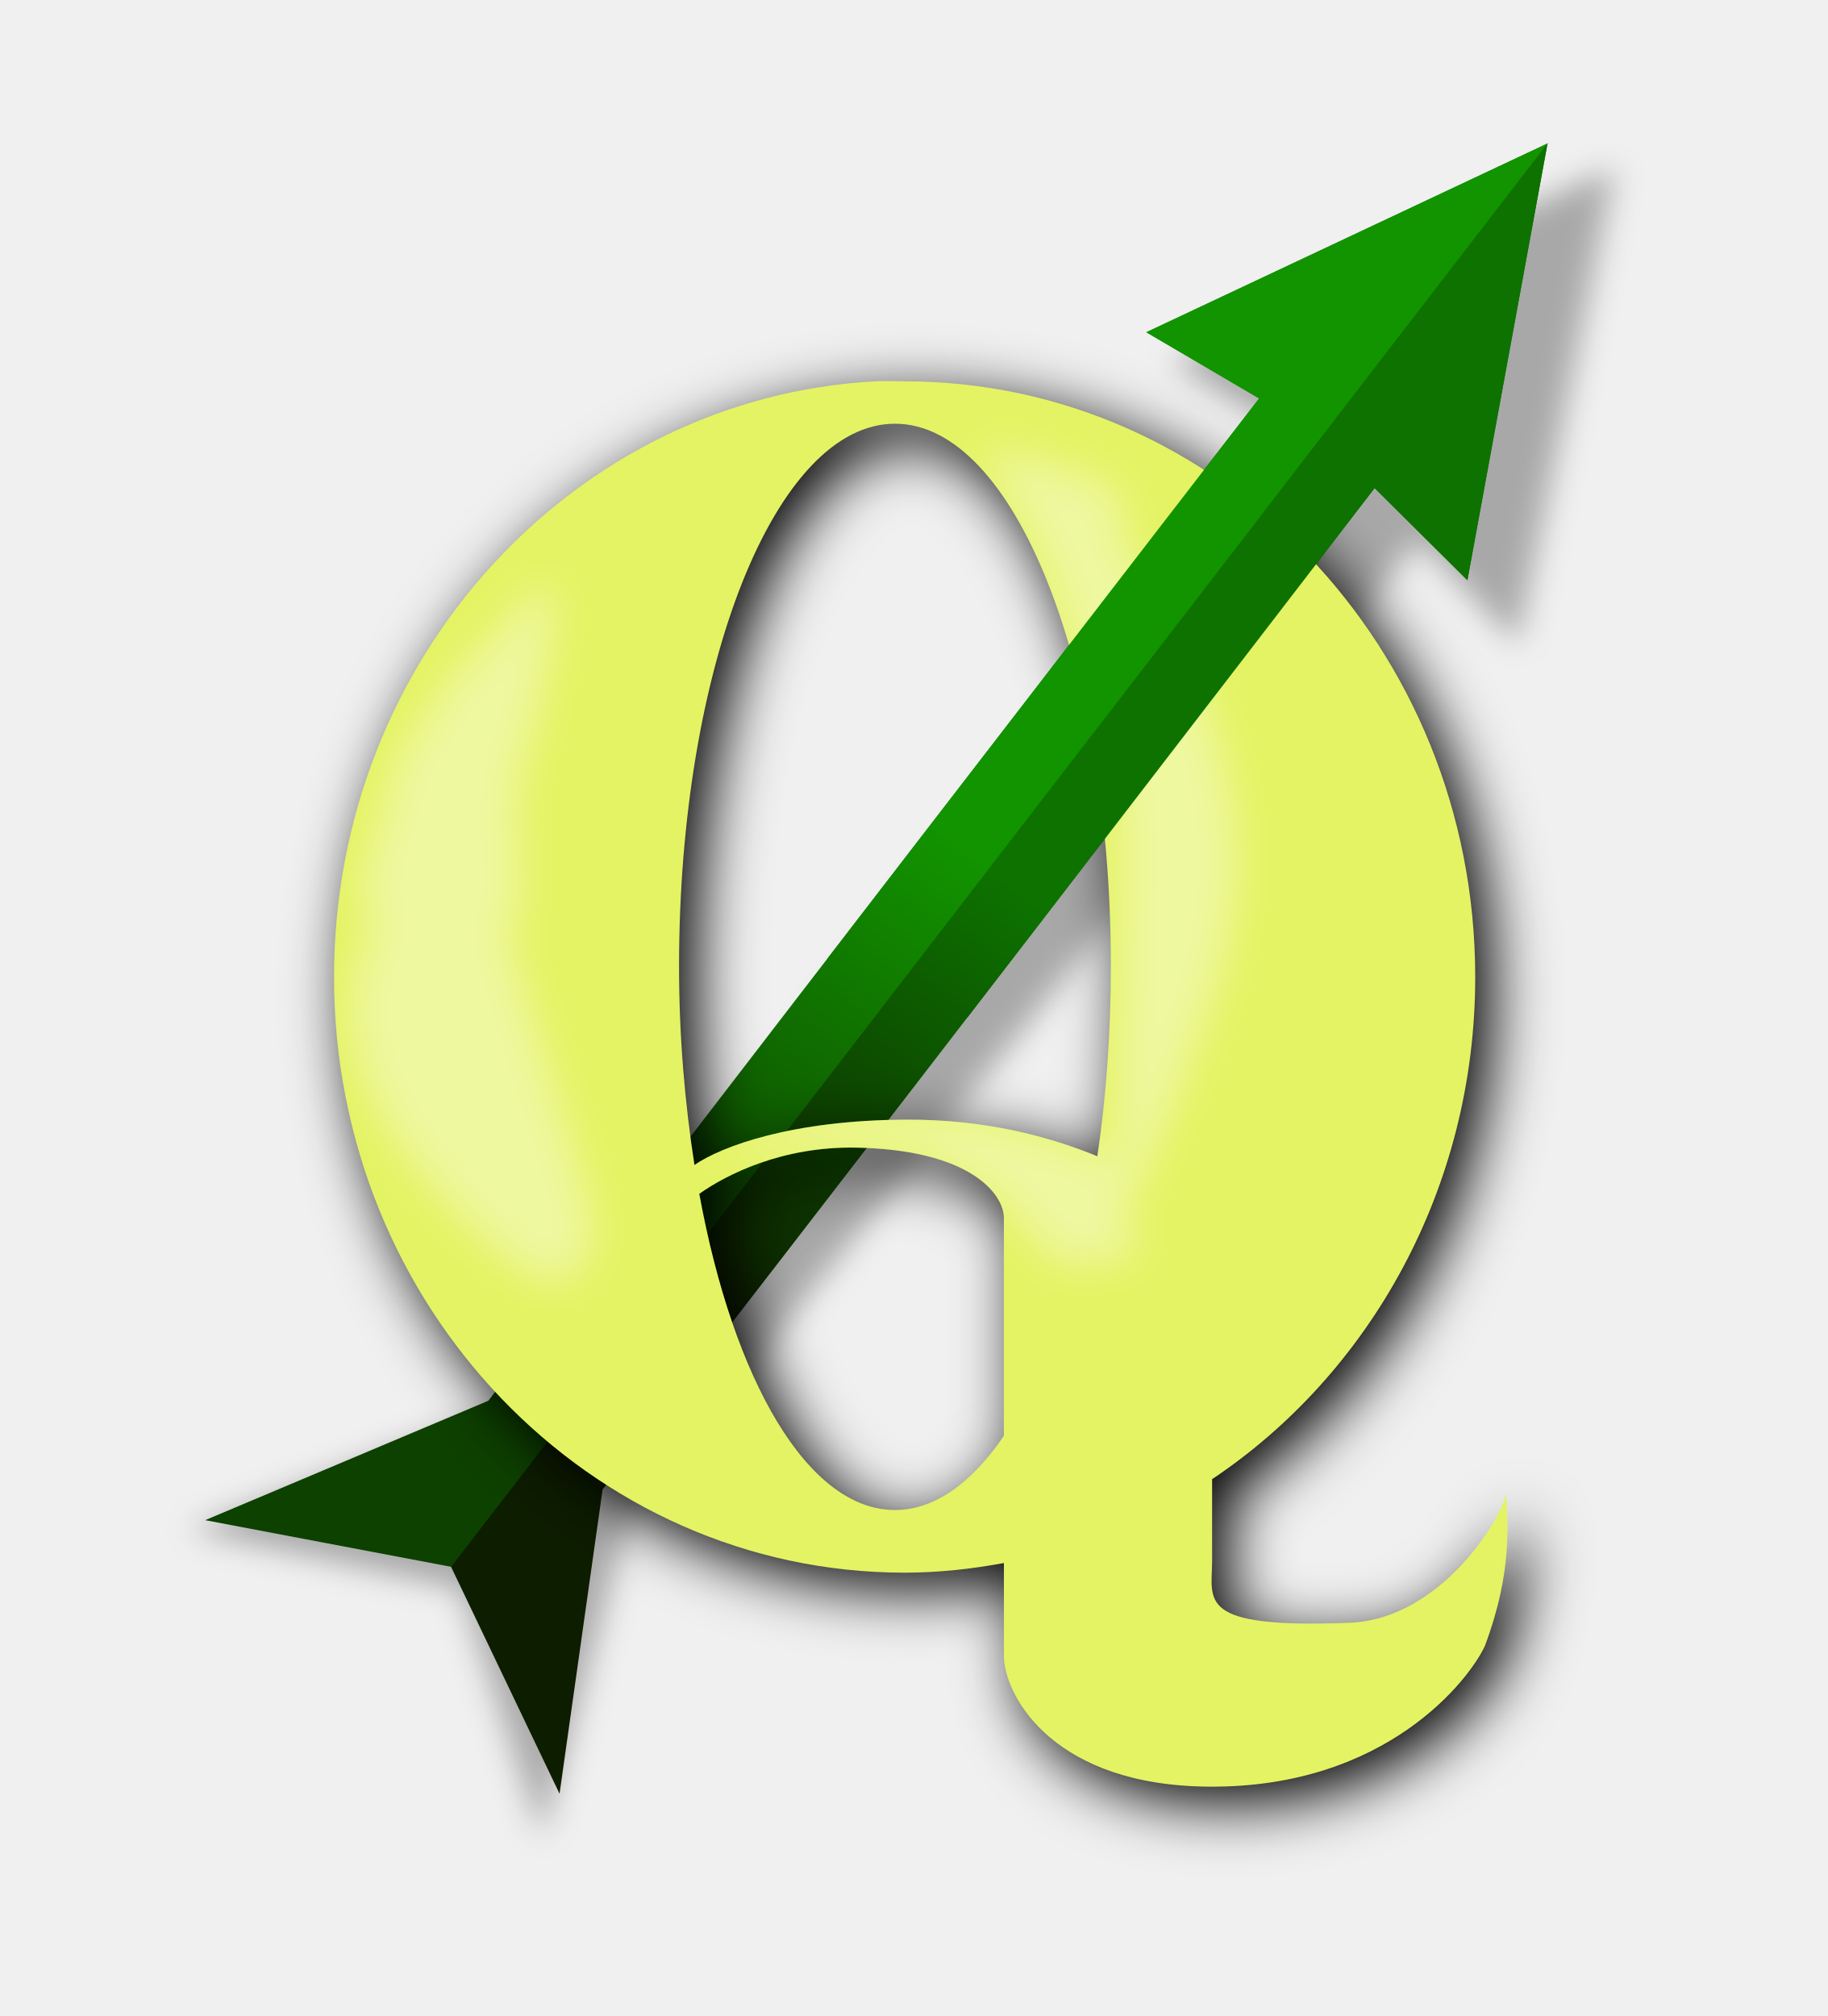
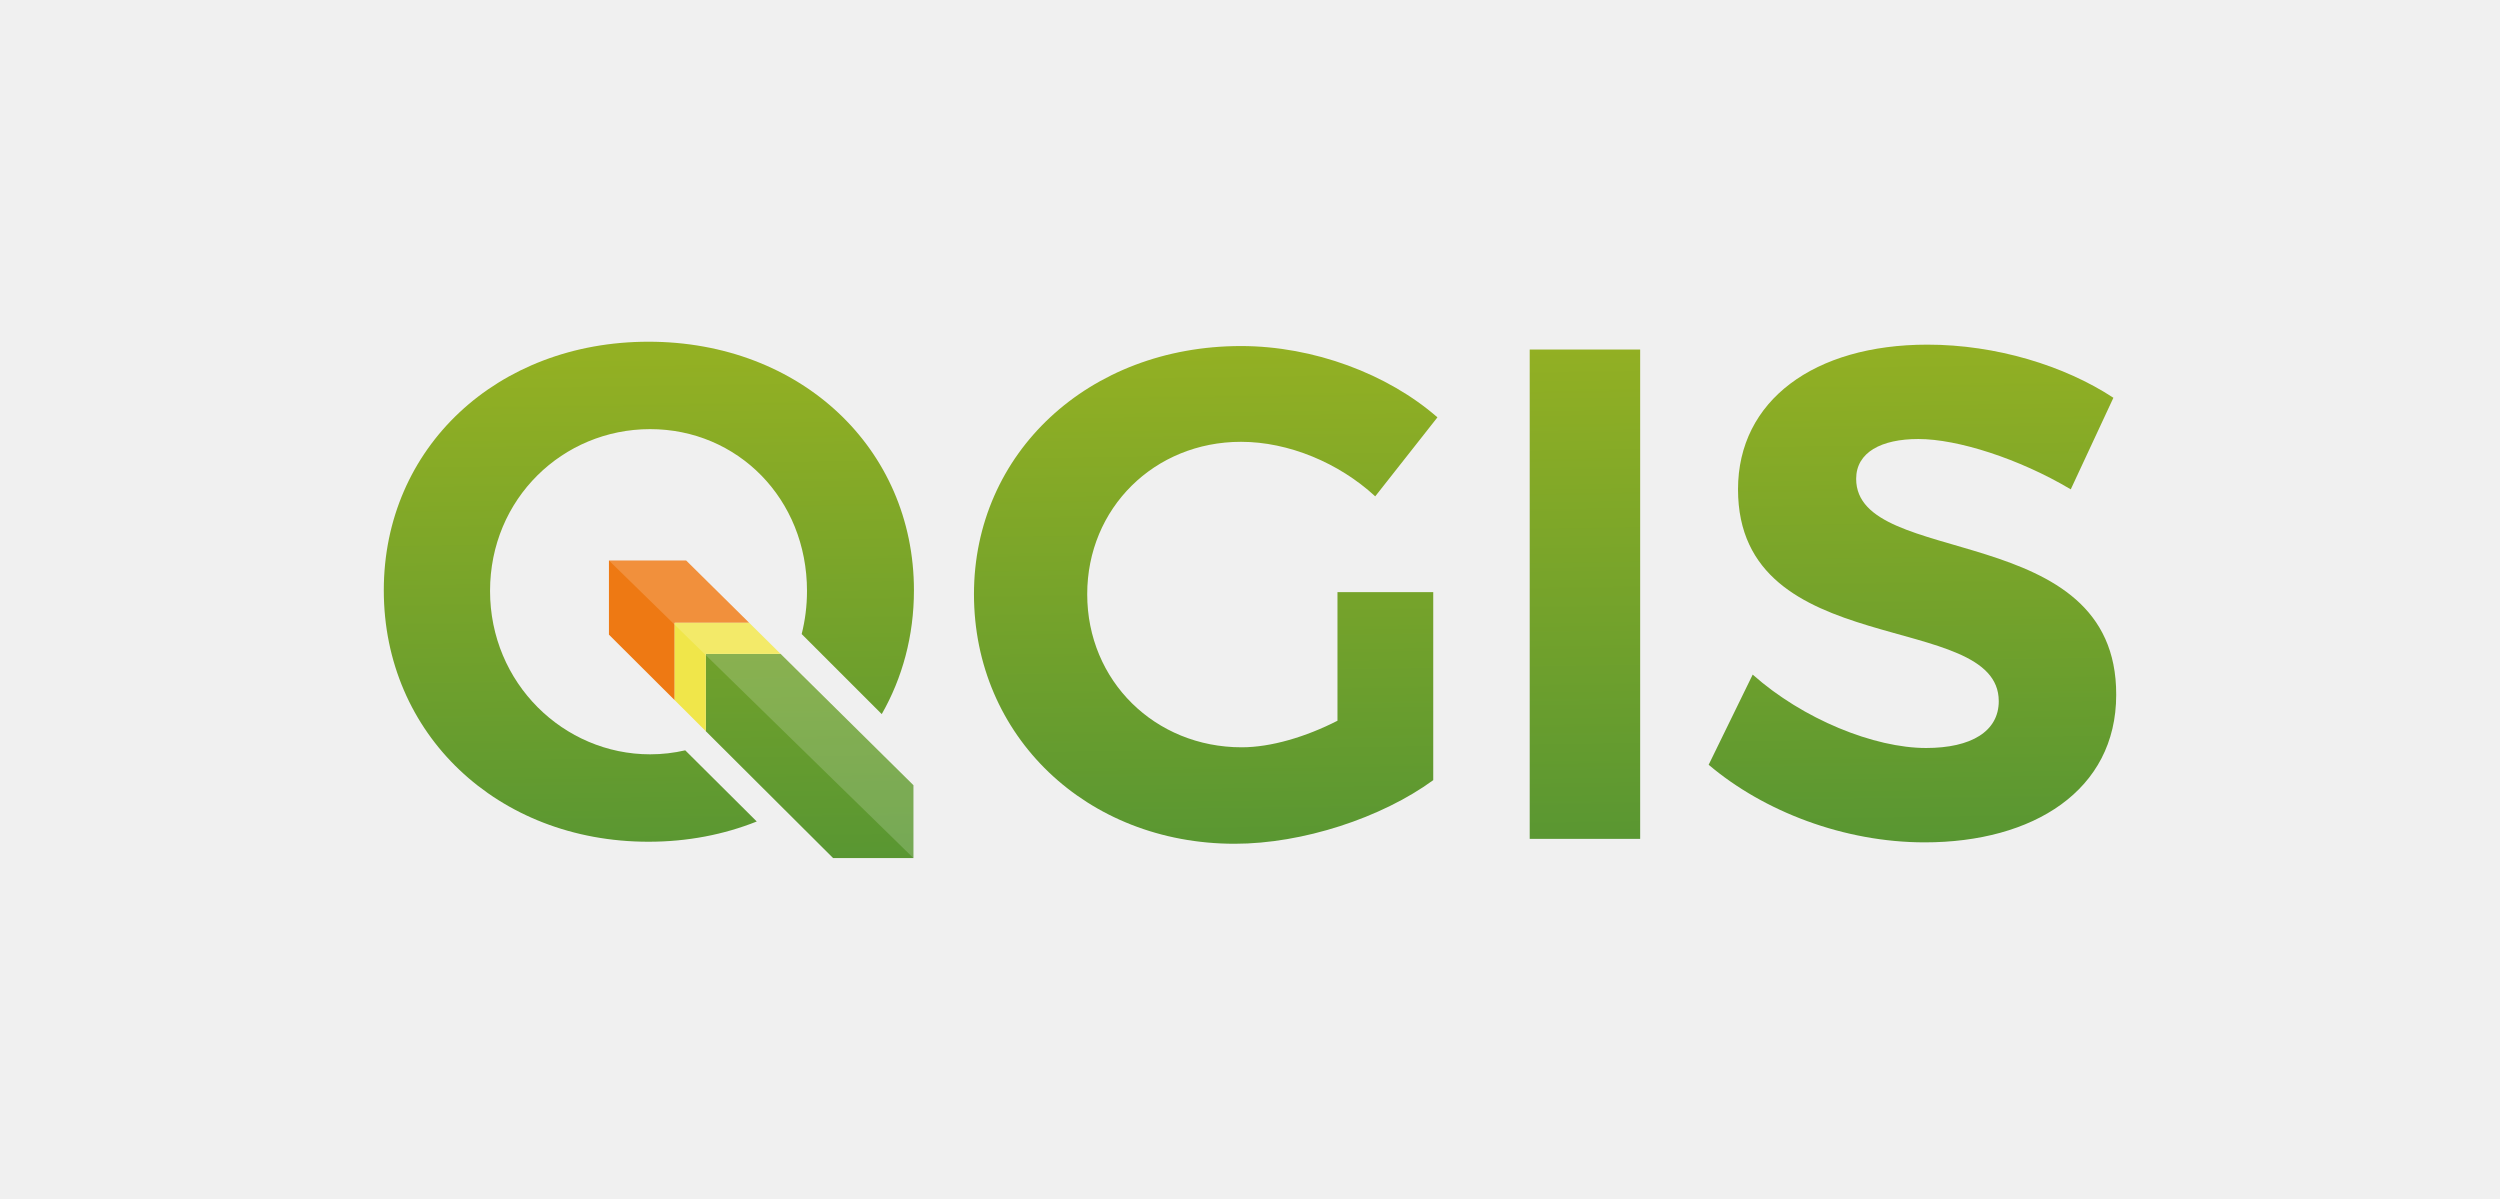
- <svg xmlns="http://www.w3.org/2000/svg" xmlns:xlink="http://www.w3.org/1999/xlink" width="59.266" height="65.359" id="svg4907" version="1.1">
-   <defs id="defs4909">
-     <clipPath clipPathUnits="userSpaceOnUse" id="clipPath4144">
-       <rect style="fill:#000000;stroke:none" id="rect4146" width="42.875" height="39.625" x="565.161" y="646.181" transform="matrix(0.999901,-0.01407388,0.01407388,0.999901,0,0)" />
-     </clipPath>
-     <linearGradient xlink:href="#linearGradient5342-4-9-7" id="linearGradient3970-6" gradientUnits="userSpaceOnUse" gradientTransform="translate(156.0876,208.9441)" x1="413.407" y1="477.579" x2="423.643" y2="463.79" />
-     <linearGradient id="linearGradient5342-4-9-7">
-       <stop style="stop-color:#0d4100;stop-opacity:1;" offset="0" id="stop5344-0-0-6" />
-       <stop style="stop-color:#129300;stop-opacity:1;" offset="1" id="stop5346-85-9-0" />
-     </linearGradient>
-     <linearGradient y2="463.79" x2="423.643" y1="477.579" x1="413.407" gradientTransform="matrix(-0.2826807,-0.9592141,-0.9592141,0.2826807,1144.742,948.3023)" gradientUnits="userSpaceOnUse" id="linearGradient4111" xlink:href="#linearGradient5342-4-0-4" />
-     <linearGradient id="linearGradient5342-4-0-4">
-       <stop style="stop-color:#0d1d00;stop-opacity:1;" offset="0" id="stop5344-0-9-7" />
-       <stop style="stop-color:#0d7200;stop-opacity:1;" offset="1" id="stop5346-85-5-3" />
-     </linearGradient>
-     <clipPath clipPathUnits="userSpaceOnUse" id="clipPath4825-8">
-       <path style="fill:#e4f363;fill-opacity:1;stroke:none" d="m 485.063,446.793 c -9.774,0.517 -17.562,8.976 -17.562,19.312 0,10.67 8.284,19.312 18.5,19.312 1.105,0 2.167,-0.119 3.219,-0.312 l 0,3.094 c 0.085,1.316 1.673,4.123 6.656,4.156 5.77,0.039 8.449,-3.498 8.938,-4.562 0.909,-2.43 0.734,-3.989 0.688,-4.969 -0.019,0.588 -1.996,4.101 -5.094,4.219 -4.98,0.189 -4.438,-0.712 -4.438,-2.031 l 0,-2.625 c 5.128,-3.432 8.531,-9.447 8.531,-16.281 0,-10.67 -8.284,-19.312 -18.5,-19.312 C 485.682,446.793 485.379,446.777 485.063,446.793 z m 0.625,1.375 c 3.87,0 7,7.861 7,17.594 0,2.163 -0.154,4.241 -0.438,6.156 -1.618,-0.665 -3.682,-1.197 -6.188,-1.188 -3.702,0.014 -5.987,0.859 -6.875,1.469 -0.31,-1.993 -0.5,-4.168 -0.5,-6.438 C 478.688,456.029 481.818,448.168 485.688,448.168 z m -1.281,23.469 c 3.739,0.064 4.812,1.516 4.812,2.281 l 0,7.062 c -1.036,1.525 -2.243,2.406 -3.531,2.406 -2.824,0 -5.236,-4.198 -6.344,-10.25 C 480.238,472.5 482.045,471.597 484.407,471.637 Z" id="path4827-5" />
-     </clipPath>
-     <filter id="filter4776-5" x="-0.332" width="1.664" y="-0.393" height="1.787" style="color-interpolation-filters:sRGB">
-       <feGaussianBlur stdDeviation="0.652" id="feGaussianBlur4778-0" />
-     </filter>
-     <filter id="filter4947-8-4" style="color-interpolation-filters:sRGB">
-       <feGaussianBlur stdDeviation="1.016" id="feGaussianBlur4949-0-5" />
-     </filter>
-     <linearGradient xlink:href="#linearGradient5342-4-9" id="linearGradient3970" gradientUnits="userSpaceOnUse" gradientTransform="translate(156.0876,208.9441)" x1="413.407" y1="477.579" x2="423.643" y2="463.79" />
-     <linearGradient id="linearGradient5342-4-9">
-       <stop style="stop-color:#0d4100;stop-opacity:1;" offset="0" id="stop5344-0-0" />
-       <stop style="stop-color:#129300;stop-opacity:1;" offset="1" id="stop5346-85-9" />
-     </linearGradient>
-     <linearGradient xlink:href="#linearGradient5342-4-0-4" id="linearGradient3972" gradientUnits="userSpaceOnUse" gradientTransform="matrix(-0.2826807,-0.9592141,-0.9592141,0.2826807,1144.742,948.3023)" x1="413.407" y1="477.579" x2="423.643" y2="463.79" />
-     <linearGradient id="linearGradient4887">
-       <stop style="stop-color:#0d1d00;stop-opacity:1;" offset="0" id="stop4889" />
-       <stop style="stop-color:#0d7200;stop-opacity:1;" offset="1" id="stop4891" />
-     </linearGradient>
-     <filter id="filter5427-2-5" style="color-interpolation-filters:sRGB">
-       <feGaussianBlur stdDeviation="0.488" id="feGaussianBlur5429-2-8" />
-     </filter>
-   </defs>
-   <g id="layer1" transform="translate(-293.224,-451.1112)">
-     <path style="opacity:0.3;fill:#000000;fill-opacity:1;stroke:#060000;stroke-width:0.6;stroke-miterlimit:4;stroke-opacity:1;stroke-dasharray:none;filter:url(#filter5427-2-5)" d="m 445.498,443.642 -13.437,5.468 3.536,2.341 c 0,0 -21.736,25.201 -26.721,31.088 l -9.377,3.366 7.947,1.955 2.158,7.352 2.839,-9.422 26.761,-31.211 2.97,3.273 L 445.498,443.642 Z" id="path3895-6-6-7-4-6-2-7-5" transform="matrix(0.9995844,-0.02882794,0.02882794,0.9995844,-112.9489,26.45172)" />
-     <g id="g3966" transform="matrix(0.999901,0.01407388,-0.01407388,0.999901,-245.1016,-201.7003)">
-       <path id="path3895-6-6-7-4-6-8-4" d="m 597.711,649.106 -12.938,6.312 3.688,2.094 c 0,0 -19.961,26.63 -24.531,32.844 l -9.125,4 8.031,1.406 L 597.711,649.106 Z" style="fill:url(#linearGradient3970);fill-opacity:1;stroke:none" />
-       <path id="path3895-6-6-7-4-6-8-4-5" d="m 597.694,649.116 -2.398,14.194 -3.051,-2.945 c 0,0 -19.901,26.674 -24.57,32.815 l -1.257,9.884 -3.619,-7.306 L 597.694,649.116 Z" style="fill:url(#linearGradient3972);fill-opacity:1;stroke:none" />
-     </g>
-     <path style="fill:#000000;fill-opacity:1;stroke:none;filter:url(#filter4947-8-4)" d="m 322.147,464.004 c -9.774,0.517 -17.562,8.976 -17.562,19.312 0,10.67 8.284,19.312 18.5,19.312 1.105,0 2.167,-0.119 3.219,-0.312 l 0,3.094 c 0.085,1.316 1.673,4.123 6.656,4.156 5.77,0.039 8.449,-3.498 8.938,-4.562 0.909,-2.43 0.734,-3.989 0.688,-4.969 -0.019,0.588 -1.996,4.101 -5.094,4.219 -4.98,0.189 -4.438,-0.712 -4.438,-2.031 l 0,-2.625 c 5.128,-3.432 8.531,-9.447 8.531,-16.281 0,-10.67 -8.284,-19.312 -18.5,-19.312 C 322.765,464.004 322.462,463.987 322.147,464.004 z m 0.625,1.375 c 3.87,0 7,7.861 7,17.594 0,2.163 -0.154,4.241 -0.438,6.156 -1.618,-0.665 -3.682,-1.197 -6.188,-1.188 -3.702,0.014 -5.987,0.859 -6.875,1.469 -0.31,-1.993 -0.5,-4.168 -0.5,-6.438 C 315.772,473.239 318.901,465.379 322.772,465.379 z m -1.281,23.469 c 3.739,0.064 4.812,1.516 4.812,2.281 l 0,7.062 c -1.036,1.525 -2.243,2.406 -3.531,2.406 -2.824,0 -5.236,-4.198 -6.344,-10.25 C 317.322,489.71 319.128,488.807 321.49,488.847 Z" id="path3050-3-9-3-4-2-4" />
-     <path style="fill:#e4f363;fill-opacity:1;stroke:none" d="m 321.616,463.473 c -9.774,0.517 -17.562,8.976 -17.562,19.312 0,10.67 8.284,19.312 18.5,19.312 1.105,0 2.167,-0.119 3.219,-0.312 l 0,3.094 c 0.085,1.316 1.673,4.123 6.656,4.156 5.77,0.039 8.449,-3.498 8.938,-4.562 0.909,-2.43 0.734,-3.989 0.688,-4.969 -0.019,0.588 -1.996,4.101 -5.094,4.219 -4.98,0.189 -4.438,-0.712 -4.438,-2.031 l 0,-2.625 c 5.128,-3.432 8.531,-9.447 8.531,-16.281 0,-10.67 -8.284,-19.312 -18.5,-19.312 C 322.234,463.473 321.931,463.457 321.616,463.473 z m 0.625,1.375 c 3.87,0 7,7.861 7,17.594 0,2.163 -0.154,4.241 -0.438,6.156 -1.618,-0.665 -3.682,-1.197 -6.188,-1.188 -3.702,0.014 -5.987,0.859 -6.875,1.469 -0.31,-1.993 -0.5,-4.168 -0.5,-6.438 C 315.241,472.709 318.371,464.848 322.241,464.848 z m -1.281,23.469 c 3.739,0.064 4.812,1.516 4.812,2.281 l 0,7.062 c -1.036,1.525 -2.243,2.406 -3.531,2.406 -2.824,0 -5.236,-4.198 -6.344,-10.25 C 316.791,489.18 318.598,488.277 320.96,488.317 Z" id="path3050-3-9-3-2-3" />
-     <path id="path4738-5" style="opacity:0.383;fill:#ffffff;stroke:none;filter:url(#filter4776-5)" d="m 488.434,448.935 c 0,0 3.005,0.53 4.154,1.237 1.149,0.707 0.177,2.652 0.177,2.652 L 490.644,452.912 Z M 479.5,472.112 c 0,0 2.375,-1.25 4,-1.438 1.625,-0.188 4.438,-0.25 5.562,0.062 1.125,0.312 3.312,0.938 3.5,1.25 0.188,0.312 1,3.25 1,3.25 l -2.562,0.25 -1.812,-2.062 c 0,0 -2.688,-1.625 -3.062,-1.625 -0.375,0 -2.562,-0.25 -3.375,-0.125 C 481.938,471.8 479.188,471.987 479.188,471.987 z m -10.506,-11.042 c -0.015,-0.288 0.414,-1.957 0.763,-2.41 0.349,-0.452 -1.015,1.32 1.489,-2.211 0.396,-0.559 2.302,-2.231 1.876,-1.672 -0.575,0.755 -1.697,3.243 -1.849,3.45 -0.152,0.207 -0.44,1.94 -0.582,2.72 -0.298,1.627 0.786,3.186 0.718,3.885 -0.068,0.699 -2.19,0.993 -2.795,-0.555 C 468.009,462.729 468.994,461.071 468.994,461.071 z m 2.84,-0.478 c -0.072,-0.28 0.018,-2.001 0.27,-2.513 0.252,-0.512 -0.734,1.495 1.021,-2.462 0.278,-0.626 1.436,-2.71 1.508,-2.011 0.072,0.699 -0.512,4.2 -0.62,4.433 -0.108,0.233 -0.504,1.304 -0.54,2.096 -0.036,0.792 0.032,2.635 0.104,3.334 0.072,0.699 -0.579,1.739 -1.48,0.341 C 471.197,462.413 471.835,460.592 471.835,460.592 z m -1.982,2.655 c -0.125,-0.485 0.031,-3.472 0.469,-4.362 0.438,-0.889 1.469,-2.497 2.156,-3.467 0.688,-0.97 2.031,-2.747 2.156,-1.534 0.125,1.213 -0.812,4.528 -1,4.932 -0.188,0.404 -0.875,2.264 -0.938,3.638 -0.062,1.375 3.062,10.398 3.188,11.611 0.125,1.213 -0.685,2.969 -2.875,1.091 C 464.134,467.543 469.853,463.247 469.853,463.247 z m 19.709,-12.967 c 0,0 3.938,0.76 5.375,4.627 1.438,3.867 2.688,6.975 1.062,11.809 -1.625,4.834 -3.25,7.872 -3.25,7.872 0,0 0.375,-11.947 0.25,-13.811 C 492.874,458.912 489.562,450.28 489.562,450.28 Z" clip-path="url(#clipPath4825-8)" mask="none" transform="translate(-163.4472,16.6798)" />
-     <path style="fill:none;stroke:none" d="m 327.554,480.317 10.25,-13.75 3.188,3.062 2.344,-14.406 -13.031,6.375 3.688,2.094 c 0,0 -4.794,6.417 -10,13.375" id="path3895-6-6-7-4-4-0-2-0" />
-     <rect style="opacity:0.395;fill:none;stroke:none" id="rect5465-5-8" width="57.375" height="57.375" x="295.115" y="454.491" />
-     <g id="g3966-2" transform="matrix(0.999901,0.01407388,-0.01407388,0.999901,-245.1016,-201.7003)" clip-path="url(#clipPath4144)">
-       <path id="path3895-6-6-7-4-6-8-4-4" d="m 597.711,649.106 -12.938,6.312 3.688,2.094 c 0,0 -19.961,26.63 -24.531,32.844 l -9.125,4 8.031,1.406 L 597.711,649.106 Z" style="fill:url(#linearGradient3970-6);fill-opacity:1;stroke:none" />
-       <path id="path3895-6-6-7-4-6-8-4-5-8" d="m 597.694,649.116 -2.398,14.194 -3.051,-2.945 c 0,0 -19.901,26.674 -24.57,32.815 l -1.257,9.884 -3.619,-7.306 L 597.694,649.116 Z" style="fill:url(#linearGradient4111);fill-opacity:1;stroke:none" />
-     </g>
-   </g>
+ <svg xmlns="http://www.w3.org/2000/svg" version="1.1" id="Layer_1" x="0px" y="0px" width="722.569px" height="346.291px" viewBox="0 0 722.569 346.291" enable-background="new 0 0 722.569 346.291" xml:space="preserve">
+   <defs id="defs44" />
+   <polygon fill="#EE7913" points="195,180 216.513,180 198.306,162 176,162 176,183.433 195,202.37 " id="polygon3" />
+   <linearGradient id="SVGID_1_" gradientUnits="userSpaceOnUse" x1="350.022" y1="247.783" x2="347.782" y2="100.484">
+     <stop offset="0" style="stop-color:#589632" id="stop6" />
+     <stop offset="1" style="stop-color:#93B023" id="stop8" />
+   </linearGradient>
+   <path fill="url(#SVGID_1_)" d="M414.246,171.135v54.35c-14.951,10.911-37.782,18.386-57.38,18.386  c-42.833,0-75.362-31.113-75.362-72.129c0-40.813,33.135-71.725,77.182-71.725c21.013,0,42.427,8.082,56.773,20.608l-17.982,22.832  c-10.507-9.698-25.052-15.76-38.791-15.76c-25.055,0-44.451,19.194-44.451,44.045c0,25.053,19.599,44.249,44.651,44.249  c8.486,0,18.589-3.031,27.681-7.678v-37.177H414.246z" id="path10" />
+   <linearGradient id="SVGID_2_" gradientUnits="userSpaceOnUse" x1="459.222" y1="246.123" x2="456.981" y2="98.822">
+     <stop offset="0" style="stop-color:#589632" id="stop13" />
+     <stop offset="1" style="stop-color:#93B023" id="stop15" />
+   </linearGradient>
+   <path fill="url(#SVGID_2_)" d="M442.129,242.456v-141.43h31.922v141.43H442.129z" id="path17" />
+   <linearGradient id="SVGID_3_" gradientUnits="userSpaceOnUse" x1="553.507" y1="244.688" x2="551.266" y2="97.388">
+     <stop offset="0" style="stop-color:#589632" id="stop20" />
+     <stop offset="1" style="stop-color:#93B023" id="stop22" />
+   </linearGradient>
+   <path fill="url(#SVGID_3_)" d="M610.831,114.967l-12.324,26.467c-14.951-8.89-32.731-14.547-44.045-14.547  c-10.708,0-17.981,3.839-17.981,11.517c0,26.064,75.362,11.517,75.16,62.431c0,27.68-24.045,42.631-55.36,42.631  c-23.236,0-46.471-8.89-62.431-22.427l12.728-26.063c14.548,12.932,35.155,21.215,50.106,21.215  c13.134,0,21.013-4.849,21.013-13.537c0-26.669-75.362-11.112-75.362-61.219c0-25.659,22.023-41.823,54.755-41.823  C576.89,99.611,596.689,105.673,610.831,114.967z" id="path24" />
+   <linearGradient id="SVGID_4_" gradientUnits="userSpaceOnUse" x1="234.47" y1="250.034" x2="232.211" y2="101.498">
+     <stop offset="0" style="stop-color:#589632" id="stop27" />
+     <stop offset="1" style="stop-color:#93B023" id="stop29" />
+   </linearGradient>
+   <polygon fill="url(#SVGID_4_)" points="264,226.946 225.617,189 204,189 204,211.34 240.782,248 264,248 " id="polygon31" />
+   <polygon fill="#F0E64A" points="204,189 225.617,189 216.513,180 195,180 195,202.37 204,211.34 " id="polygon33" />
+   <linearGradient id="SVGID_5_" gradientUnits="userSpaceOnUse" x1="188.753" y1="250.235" x2="186.512" y2="102.936">
+     <stop offset="0" style="stop-color:#589632" id="stop36" />
+     <stop offset="1" style="stop-color:#93B023" id="stop38" />
+   </linearGradient>
+   <path fill="url(#SVGID_5_)" d="M198.052,216.864c-3.259,0.75-6.648,1.157-10.144,1.157c-25.005,0-46.271-20.562-46.271-47.222  s21.032-46.769,46.271-46.769c25.239,0,45.336,20.108,45.336,46.769c0,4.336-0.54,8.508-1.539,12.46l23.144,23.14  c5.967-10.455,9.305-22.611,9.305-35.778c0-41.09-32.791-71.856-76.714-71.856c-43.722,0-76.512,30.564-76.512,71.856  c0,41.494,32.791,72.666,76.512,72.666c11.287,0,21.835-2.076,31.284-5.854L198.052,216.864z" id="path40" />
+   <path d="m 176,162 88,86 0,-21.055 L 225.617,189 l -9.104,-9 -18.207,-18 z" id="polygon4174" style="fill:#ffffff;fill-opacity:0.173" />
</svg>
